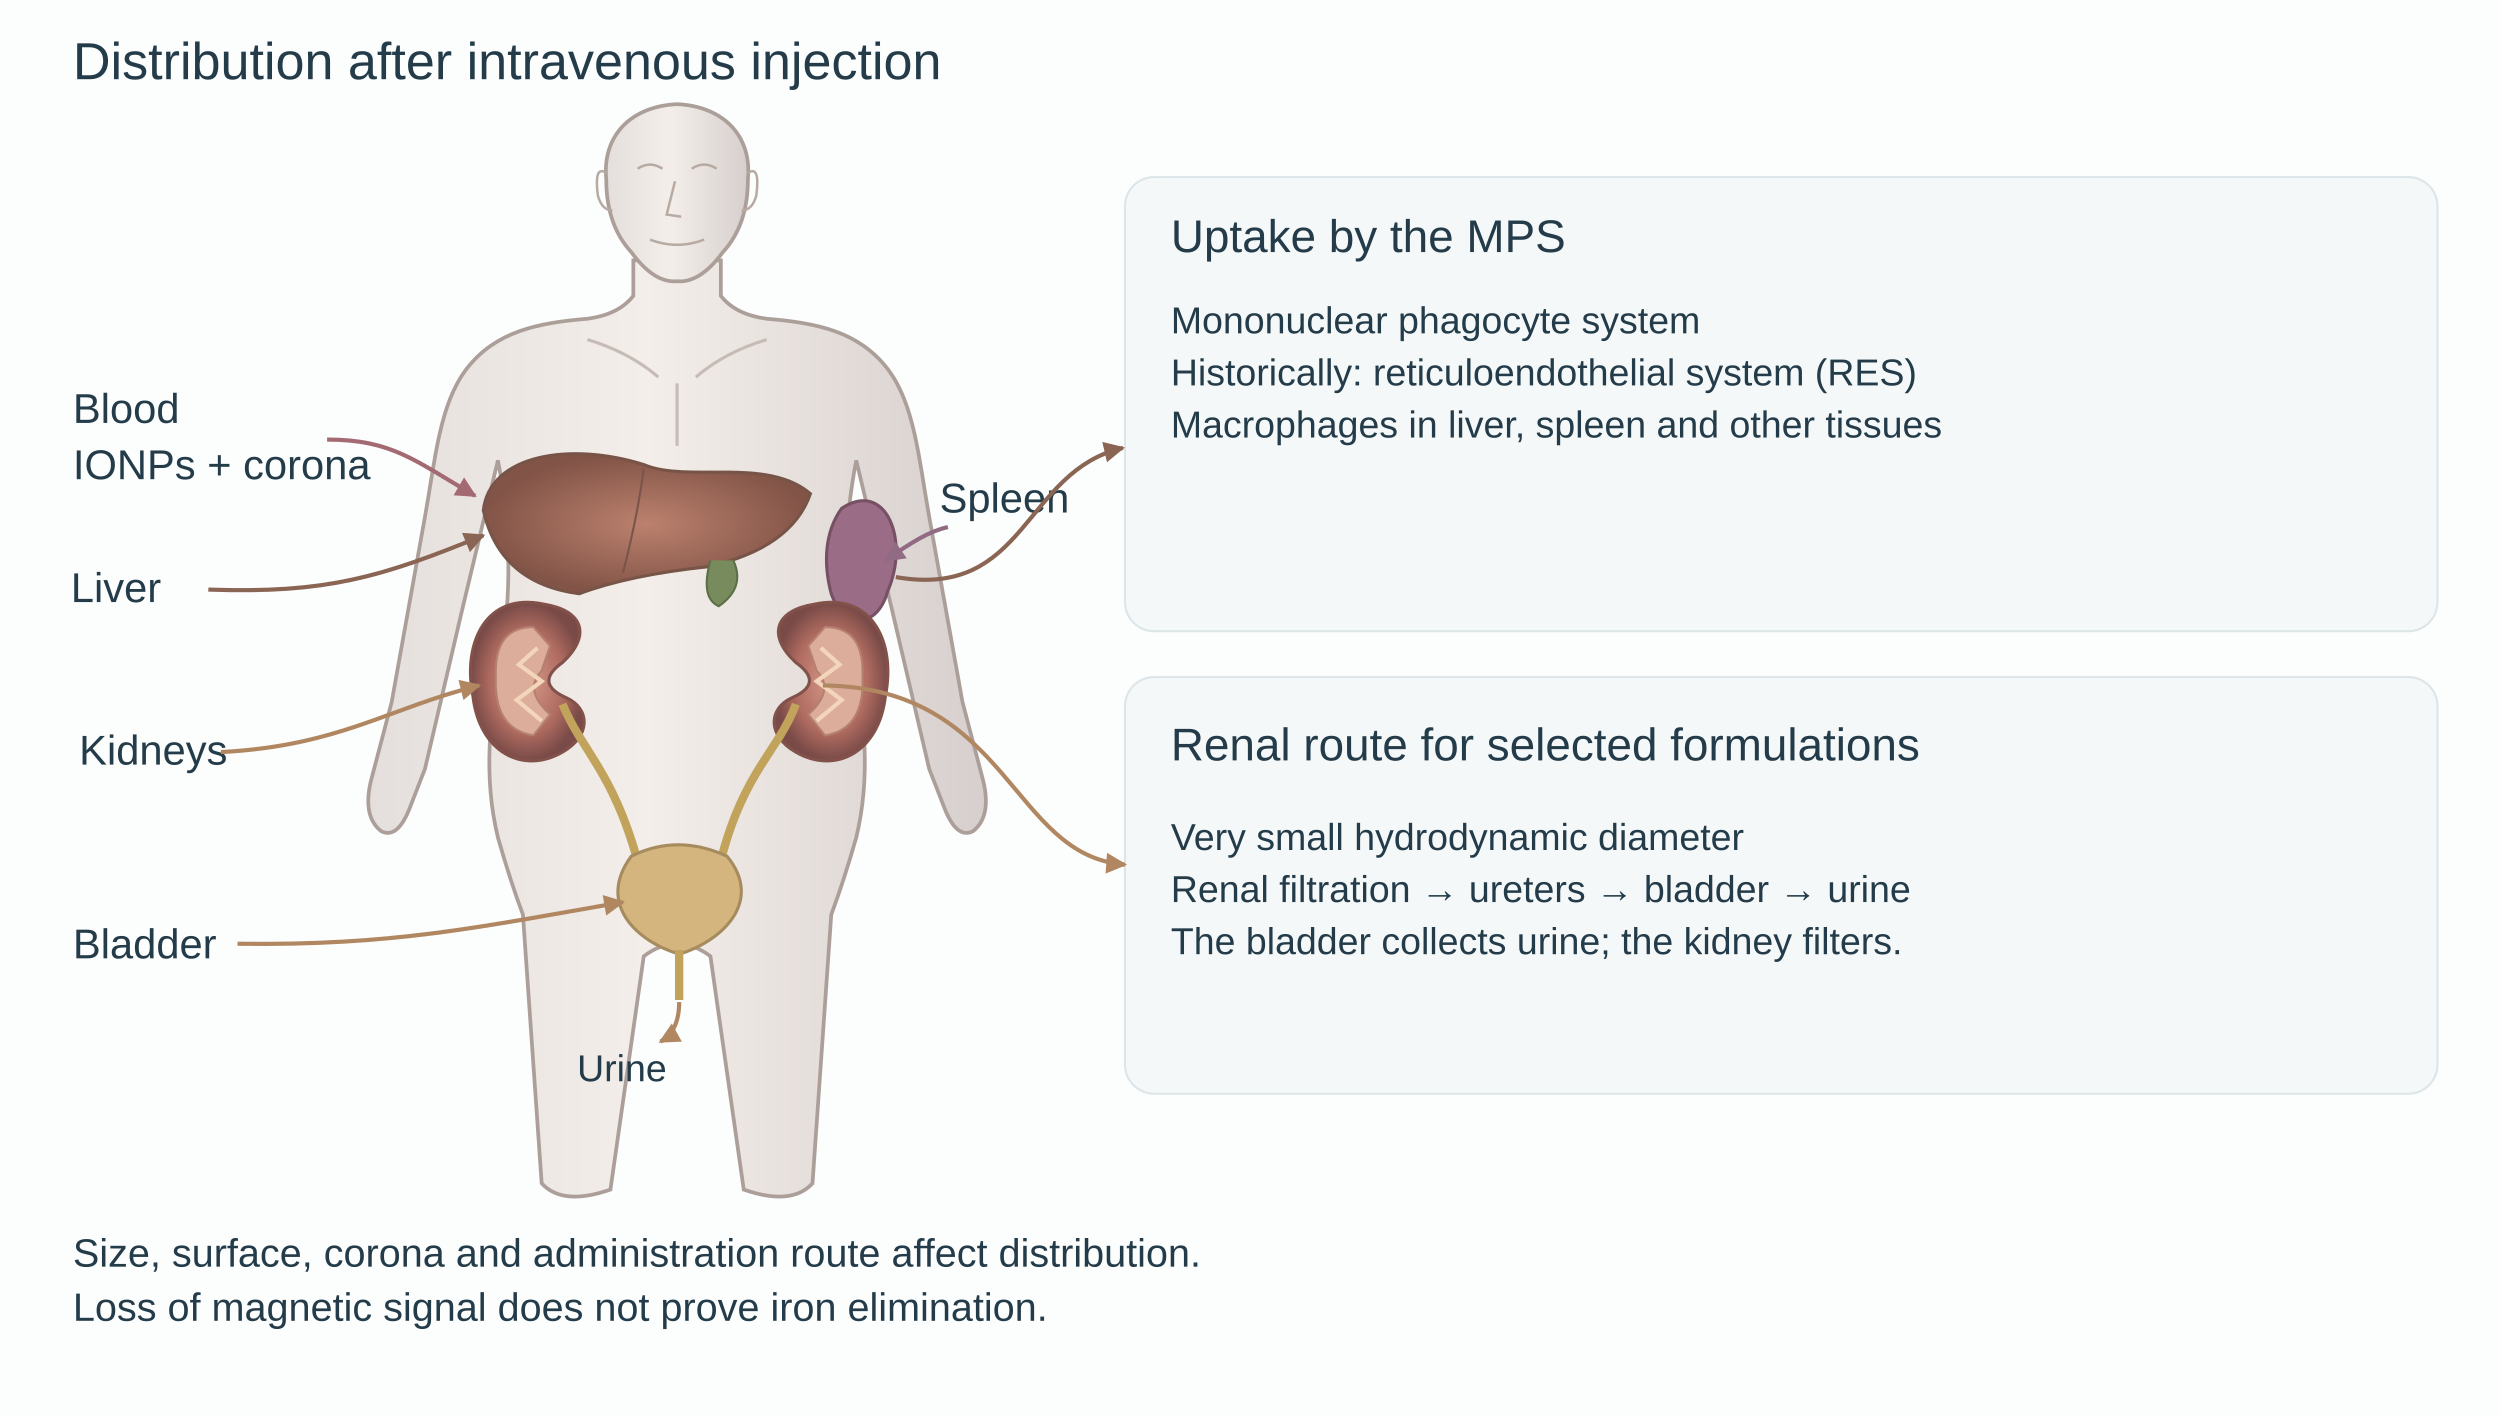
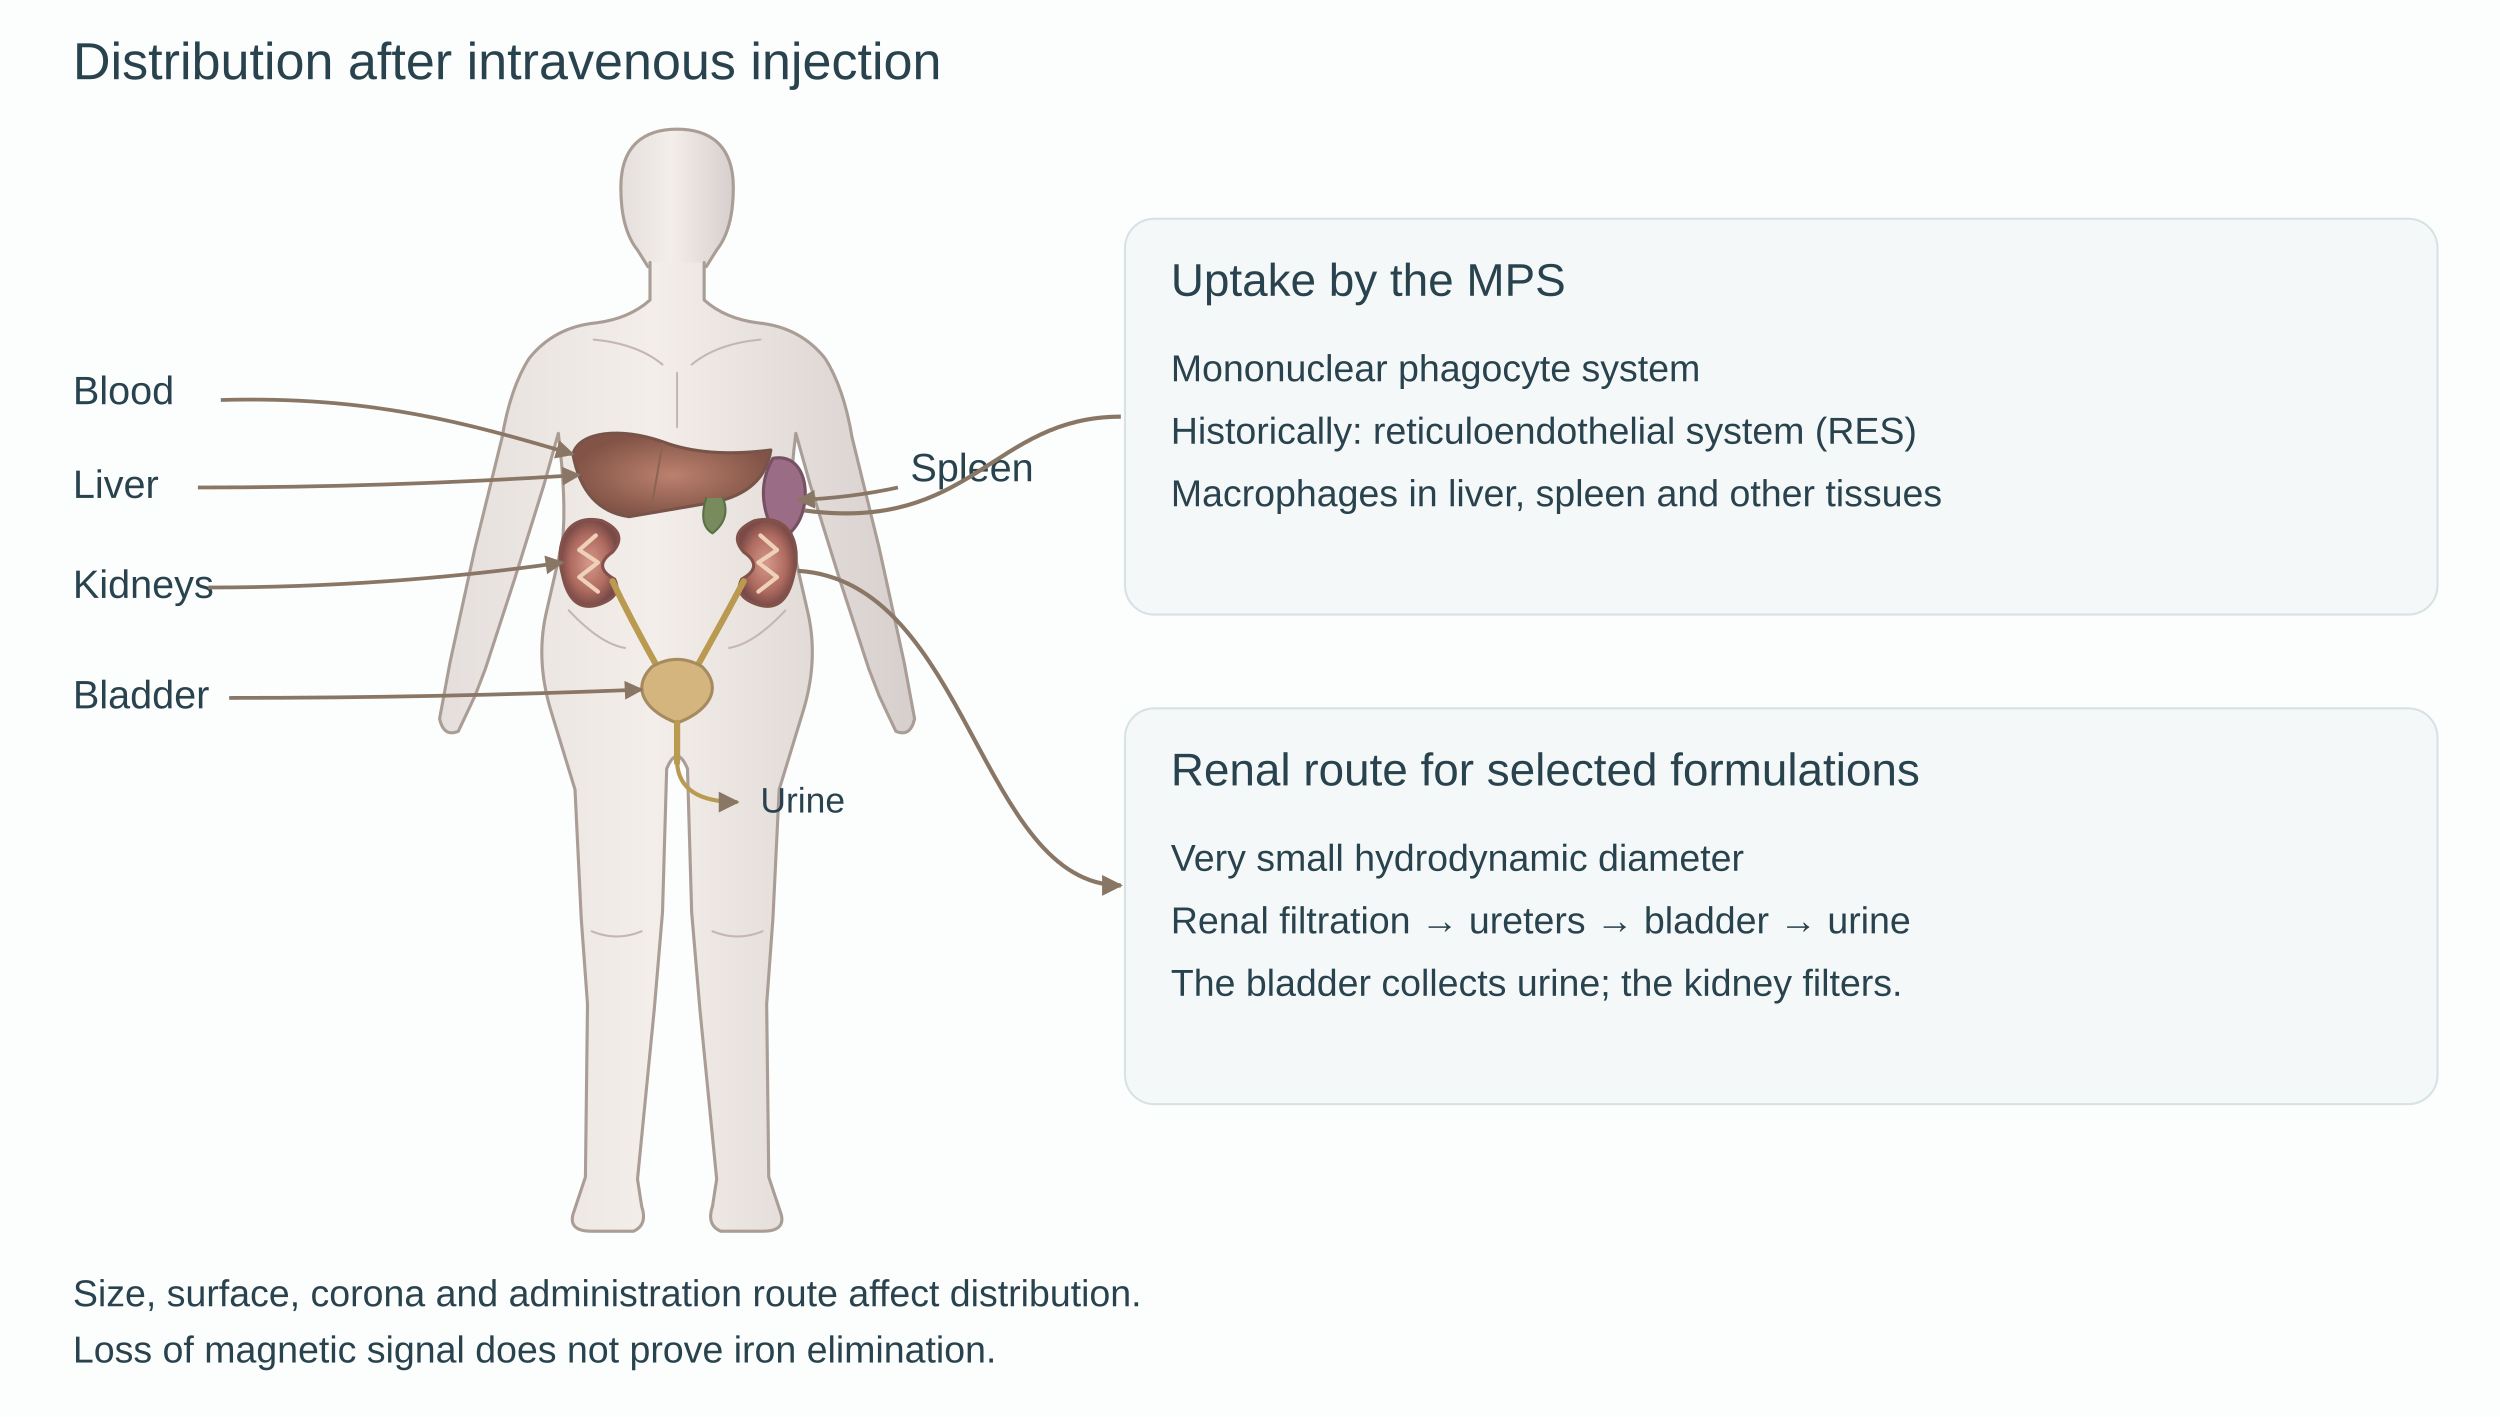
<svg xmlns="http://www.w3.org/2000/svg" viewBox="0 0 1200 680" role="img">
  <defs>
    <linearGradient id="skin" x1="0" x2="1">
      <stop stop-color="#e4dfdc" />
      <stop offset=".45" stop-color="#f4eeea" />
      <stop offset="1" stop-color="#d6cfcd" />
    </linearGradient>
    <radialGradient id="organ">
      <stop stop-color="#bc816e" />
      <stop offset="1" stop-color="#825447" />
    </radialGradient>
    <radialGradient id="kidney">
      <stop stop-color="#d59989" />
      <stop offset=".65" stop-color="#af6b60" />
      <stop offset="1" stop-color="#794a47" />
    </radialGradient>
    <radialGradient id="core" cx="32%" cy="26%">
      <stop stop-color="#a4bdc8" />
      <stop offset=".5" stop-color="#527285" />
      <stop offset="1" stop-color="#192f3c" />
    </radialGradient>
    <radialGradient id="cyto">
      <stop stop-color="#f2f5e9" />
      <stop offset="1" stop-color="#c8ded3" />
    </radialGradient>
    <radialGradient id="nucleus">
      <stop stop-color="#e5dcea" />
      <stop offset="1" stop-color="#b5a7c5" />
    </radialGradient>
    <marker id="arrow" viewBox="0 0 10 10" refX="9" refY="5" markerWidth="5" markerHeight="5" orient="auto-start-reverse">
      <path d="M0 0L10 5L0 10Z" fill="context-stroke" />
    </marker>
  </defs>
  <rect width="1200" height="680" fill="#fcfdfd" />
  <g font-family="Arial,sans-serif" fill="#243c4a">
-     <text x="35" y="38" font-size="25">Distribution after intravenous injection</text>
-     <path d="M304 125 L304 142 Q297 151 282 153 C258 155 238 159 224 177 C211 194 209 220 204 248 L188 337 L178 375 Q174 392 183 399 Q191 403 197 387 L204 369 L222 292 L239 221 C245 252 246 284 240 319 C235 345 232 373 239 402 Q245 423 251 439 L260 568 Q270 579 293 571 L309 459 Q325 447 341 459 L357 571 Q380 579 390 568 L399 439 Q405 423 411 402 C418 373 415 345 410 319 C404 284 405 252 411 221 L428 292 L446 369 L453 387 Q459 403 467 399 Q476 392 472 375 L462 337 L446 248 C441 220 439 194 426 177 C412 159 392 155 368 153 Q353 151 346 142 L346 125Z" fill="url(#skin)" stroke="#ac9f99" stroke-width="1.8" />
-     <path d="M303 121 Q291 108 291 86 C289 65 303 51 325 50 C347 51 361 65 359 86 Q359 108 347 121 Q336 136 325 135 Q314 136 303 121Z" fill="url(#skin)" stroke="#ac9f99" stroke-width="1.8" />
-     <path d="M291 83Q285 79 287 94Q289 101 294 101M359 83Q365 79 363 94Q361 101 356 101M312 115Q325 120 338 115M324 87L320 103L327 104M306 81Q312 77 318 81M332 81Q338 77 344 81" fill="none" stroke="#b7aaa2" stroke-width="1.2" />
-     <path d="M282 163Q302 169 316 181M334 181Q348 169 368 163M325 184V214" fill="none" stroke="#c7bbb6" stroke-width="1.5" />
-     <path d="M232 245C235 218 274 212 309 223C330 232 368 219 389 237Q380 263 340 272Q302 276 278 285Q240 280 232 245Z" fill="url(#organ)" stroke="#775447" stroke-width="1.5" />
-     <path d="M309 225Q306 248 299 275" fill="none" stroke="#785549" stroke-width="1" />
-     <path d="M341 269q-5 18 4 22q13 -9 7 -22" fill="#788b5c" stroke="#596f48" stroke-width="1" />
-     <path d="M404 244C425 230 437 259 426 284C421 302 405 302 399 285C395 270 396 255 404 244Z" fill="#9b6c85" stroke="#765063" stroke-width="1.5" />
-     <g transform="translate(269 327) scale(1 1)">
-       <path d="M-8 -37C-36 -43 -47 -18 -42 7C-39 34 -18 45 1 34C15 26 14 13 3 8Q-13 1 1 -9C15 -22 11 -34 -8 -37Z" fill="url(#kidney)" stroke="#81514a" stroke-width="1.5" />
-       <path d="M-13 -26Q-32 -26 -31 -2Q-32 23 -13 26L-5 16Q-18 4 -9 -5L-5 -17Z" fill="#dbad9a" stroke="#b58070" stroke-width="1" />
-       <path d="M-11 -16L-20 -8L-9 0L-21 9L-9 19" fill="none" stroke="#f3d5bb" stroke-width="2" />
+     <defs>
+       <marker id="arrow468" viewBox="0 0 10 10" refX="9" refY="5" markerWidth="5" markerHeight="5" orient="auto">
+         <path d="M0 0L10 5L0 10Z" fill="#8a7665" />
+       </marker>
+     </defs>
+     <text x="35" y="38" font-family="Arial" font-size="25" fill="#29434e">Distribution after intravenous injection</text>
+     <path d="M306 120Q298 110 298 90C298 70 309 62 325 62C341 62 352 70 352 90Q352 110 344 120L339 128H311Z" fill="url(#skin)" stroke="#a99d96" stroke-width="1.5" stroke-linejoin="round" stroke-linecap="round" />
+     <path d="M312 126L312 144Q302 153 286 155Q266 157 254 172Q245 186 241 210L228 263L216 318L211 345Q213 354 220 351L228 334L233 321L247 278L261 233L268 208Q272 240 270 260L262 295Q257 318 265 343L276 379L279 441L282 482L281 565L275 583Q273 591 284 591H304Q311 588 308 579L306 566L314 485L318 438L320 369Q325 357 330 369L332 438L336 485L344 566L342 579Q339 588 346 591H366Q377 591 375 583L369 565L368 482L371 441L374 379L385 343Q393 318 388 295L380 260Q378 240 382 208L389 233L403 278L417 321L422 334L430 351Q437 354 439 345L434 318L422 263L409 210Q405 186 396 172Q384 157 364 155Q348 153 338 144L338 126" fill="url(#skin)" stroke="#a99d96" stroke-width="1.5" stroke-linejoin="round" stroke-linecap="round" />
+     <path d="M285 163Q306 165 318 175M332 175Q344 165 365 163M325 179V205M273 293Q288 309 300 311M377 293Q362 309 350 311M284 447Q296 452 308 447M342 447Q354 452 366 447" fill="none" stroke="#c4b7af" stroke-width="1" stroke-linejoin="round" stroke-linecap="round" />
+     <path d="M275 218C278 207 298 205 318 212Q339 220 370 216Q367 236 343 241L302 248Q280 245 275 218Z" fill="url(#organ)" stroke="#775447" stroke-width="1.5" stroke-linejoin="round" stroke-linecap="round" />
+     <path d="M318 213L313 242" fill="none" stroke="#8b6554" stroke-width="1" stroke-linejoin="round" stroke-linecap="round" />
+     <path d="M339 239q-4 13 3 17q9 -7 5 -17" fill="#788b5c" stroke="#596f48" stroke-width="1" stroke-linejoin="round" stroke-linecap="round" />
+     <path d="M371 220C387 217 390 239 383 251Q375 264 369 250Q363 234 371 220Z" fill="#9b6c85" stroke="#765063" stroke-width="1.5" stroke-linejoin="round" stroke-linecap="round" />
+     <g transform="translate(294 270) scale(1 1)">
+       <path d="M-5 -20C-22 -24 -28 -9 -24 6Q-20 25 -6 20Q5 16 1 8Q-10 2 0 -5Q8 -14 -5 -20Z" fill="url(#kidney)" stroke="#81514a" stroke-width="1.5" stroke-linejoin="round" stroke-linecap="round" />
+       <path d="M-8 -13L-16 -6L-7 0L-16 7L-7 14" fill="none" stroke="#efd1b9" stroke-width="2" stroke-linejoin="round" stroke-linecap="round" />
    </g>
-     <g transform="translate(383 327) scale(-1 1)">
-       <path d="M-8 -37C-36 -43 -47 -18 -42 7C-39 34 -18 45 1 34C15 26 14 13 3 8Q-13 1 1 -9C15 -22 11 -34 -8 -37Z" fill="url(#kidney)" stroke="#81514a" stroke-width="1.5" />
-       <path d="M-13 -26Q-32 -26 -31 -2Q-32 23 -13 26L-5 16Q-18 4 -9 -5L-5 -17Z" fill="#dbad9a" stroke="#b58070" stroke-width="1" />
-       <path d="M-11 -16L-20 -8L-9 0L-21 9L-9 19" fill="none" stroke="#f3d5bb" stroke-width="2" />
+     <g transform="translate(357 270) scale(-1 1)">
+       <path d="M-5 -20C-22 -24 -28 -9 -24 6Q-20 25 -6 20Q5 16 1 8Q-10 2 0 -5Q8 -14 -5 -20Z" fill="url(#kidney)" stroke="#81514a" stroke-width="1.5" stroke-linejoin="round" stroke-linecap="round" />
+       <path d="M-8 -13L-16 -6L-7 0L-16 7L-7 14" fill="none" stroke="#efd1b9" stroke-width="2" stroke-linejoin="round" stroke-linecap="round" />
    </g>
-     <path d="M270 338C279 360 294 370 306 413M382 338C374 360 357 370 346 413" fill="none" stroke="#c2a35b" stroke-width="4" />
-     <path d="M303 411Q325 400 349 411C367 433 346 452 326 458C306 452 286 434 303 411Z" fill="#d3b57d" stroke="#a68b5f" stroke-width="1.5" />
-     <path d="M326 456V480" fill="none" stroke="#c2a35b" stroke-width="4" />
-     <text x="35" y="203" font-size="20">Blood</text>
-     <text x="35" y="230" font-size="20">IONPs + corona</text>
-     <path d="M157 211C188 211 199 221 228 238" fill="none" stroke="#a36a73" stroke-width="2" marker-end="url(#arrow)" />
-     <text x="34" y="289" font-size="20">Liver</text>
-     <path d="M100 283C157 285 183 277 232 257" fill="none" stroke="#8b6554" stroke-width="2" marker-end="url(#arrow)" />
-     <text x="451" y="246" font-size="20">Spleen</text>
-     <path d="M455 253C446 255 438 260 425 269" fill="none" stroke="#916a84" stroke-width="2" marker-end="url(#arrow)" />
-     <text x="38" y="367" font-size="20">Kidneys</text>
-     <path d="M106 361C163 358 186 340 230 329" fill="none" stroke="#b08761" stroke-width="2" marker-end="url(#arrow)" />
-     <text x="35" y="460" font-size="20">Bladder</text>
-     <path d="M114 453C189 454 230 445 299 433" fill="none" stroke="#b08761" stroke-width="2" marker-end="url(#arrow)" />
-     <text x="277" y="519" font-size="18">Urine</text>
-     <path d="M326 481Q326 495 317 500" fill="none" stroke="#b08761" stroke-width="2" marker-end="url(#arrow)" />
-     <rect x="540" y="85" width="630" height="218" rx="14" fill="#f5f8f8" stroke="#dce5e7" />
-     <text x="562" y="121" font-size="22">Uptake by the MPS</text>
-     <text x="562" y="160" font-size="18">Mononuclear phagocyte system</text>
-     <text x="562" y="185" font-size="18">Historically: reticuloendothelial system (RES)</text>
-     <text x="562" y="210" font-size="18">Macrophages in liver, spleen and other tissues</text>
-     <path d="M430 277C493 288 491 226 539 215" fill="none" stroke="#8b6554" stroke-width="2" marker-end="url(#arrow)" />
-     <rect x="540" y="325" width="630" height="200" rx="14" fill="#f5f8f8" stroke="#dce5e7" />
-     <text x="562" y="365" font-size="22">Renal route for selected formulations</text>
-     <text x="562" y="408" font-size="18">Very small hydrodynamic diameter</text>
-     <text x="562" y="433" font-size="18">Renal filtration → ureters → bladder → urine</text>
-     <text x="562" y="458" font-size="18">The bladder collects urine; the kidney filters.</text>
-     <path d="M395 329C485 330 485 411 540 415" fill="none" stroke="#b08761" stroke-width="2" marker-end="url(#arrow)" />
-     <text x="35" y="608" font-size="19">Size, surface, corona and administration route affect distribution.</text>
-     <text x="35" y="634" font-size="19">Loss of magnetic signal does not prove iron elimination.</text>
+     <path d="M294 279Q302 296 316 321M357 279Q348 296 334 321" fill="none" stroke="#b99a50" stroke-width="3" stroke-linejoin="round" stroke-linecap="round" />
+     <path d="M313 320Q325 313 337 320C348 331 339 342 325 347C311 342 302 331 313 320Z" fill="#d3b57d" stroke="#a68b5f" stroke-width="1.5" stroke-linejoin="round" stroke-linecap="round" />
+     <path d="M325 347V366" fill="none" stroke="#b99a50" stroke-width="3" stroke-linejoin="round" stroke-linecap="round" />
+     <text x="35" y="194" font-family="Arial" font-size="19" fill="#29434e">Blood</text>
+     <path d="M106 192C178 190 224 203 275 218" fill="none" stroke="#8a7665" stroke-width="1.8" marker-end="url(#arrow468)" />
+     <text x="35" y="239" font-family="Arial" font-size="19" fill="#29434e">Liver</text>
+     <path d="M95 234Q186 234 278 228" fill="none" stroke="#8a7665" stroke-width="1.8" marker-end="url(#arrow468)" />
+     <text x="35" y="287" font-family="Arial" font-size="19" fill="#29434e">Kidneys</text>
+     <path d="M100 282Q186 282 270 270" fill="none" stroke="#8a7665" stroke-width="1.8" marker-end="url(#arrow468)" />
+     <text x="35" y="340" font-family="Arial" font-size="19" fill="#29434e">Bladder</text>
+     <path d="M110 335Q210 335 308 331" fill="none" stroke="#8a7665" stroke-width="1.8" marker-end="url(#arrow468)" />
+     <text x="437" y="231" font-family="Arial" font-size="19" fill="#29434e">Spleen</text>
+     <path d="M431 234Q408 239 383 240" fill="none" stroke="#8a7665" stroke-width="1.8" marker-end="url(#arrow468)" />
+     <text x="365" y="390" font-family="Arial" font-size="17" fill="#29434e">Urine</text>
+     <path d="M325 366Q326 385 354 385" fill="none" stroke="#b99a50" stroke-width="2" marker-end="url(#arrow468)" />
+     <rect x="540" y="105" width="630" height="190" rx="14" fill="#f5f8f8" stroke="#d7e2e5" />
+     <text x="562" y="142" font-family="Arial" font-size="22" fill="#29434e">Uptake by the MPS</text>
+     <text x="562" y="183" font-family="Arial" font-size="18" fill="#29434e">Mononuclear phagocyte system</text>
+     <text x="562" y="213" font-family="Arial" font-size="18" fill="#29434e">Historically: reticuloendothelial system (RES)</text>
+     <text x="562" y="243" font-family="Arial" font-size="18" fill="#29434e">Macrophages in liver, spleen and other tissues</text>
+     <rect x="540" y="340" width="630" height="190" rx="14" fill="#f5f8f8" stroke="#d7e2e5" />
+     <text x="562" y="377" font-family="Arial" font-size="22" fill="#29434e">Renal route for selected formulations</text>
+     <text x="562" y="418" font-family="Arial" font-size="18" fill="#29434e">Very small hydrodynamic diameter</text>
+     <text x="562" y="448" font-family="Arial" font-size="18" fill="#29434e">Renal filtration → ureters → bladder → urine</text>
+     <text x="562" y="478" font-family="Arial" font-size="18" fill="#29434e">The bladder collects urine; the kidney filters.</text>
+     <path d="M386 245C467 256 476 200 538 200M383 274C465 279 470 425 538 425" fill="none" stroke="#8a7665" stroke-width="2" marker-end="url(#arrow468)" />
+     <text x="35" y="627" font-family="Arial" font-size="18" fill="#29434e">Size, surface, corona and administration route affect distribution.</text>
+     <text x="35" y="654" font-family="Arial" font-size="18" fill="#29434e">Loss of magnetic signal does not prove iron elimination.</text>
  </g>
</svg>
